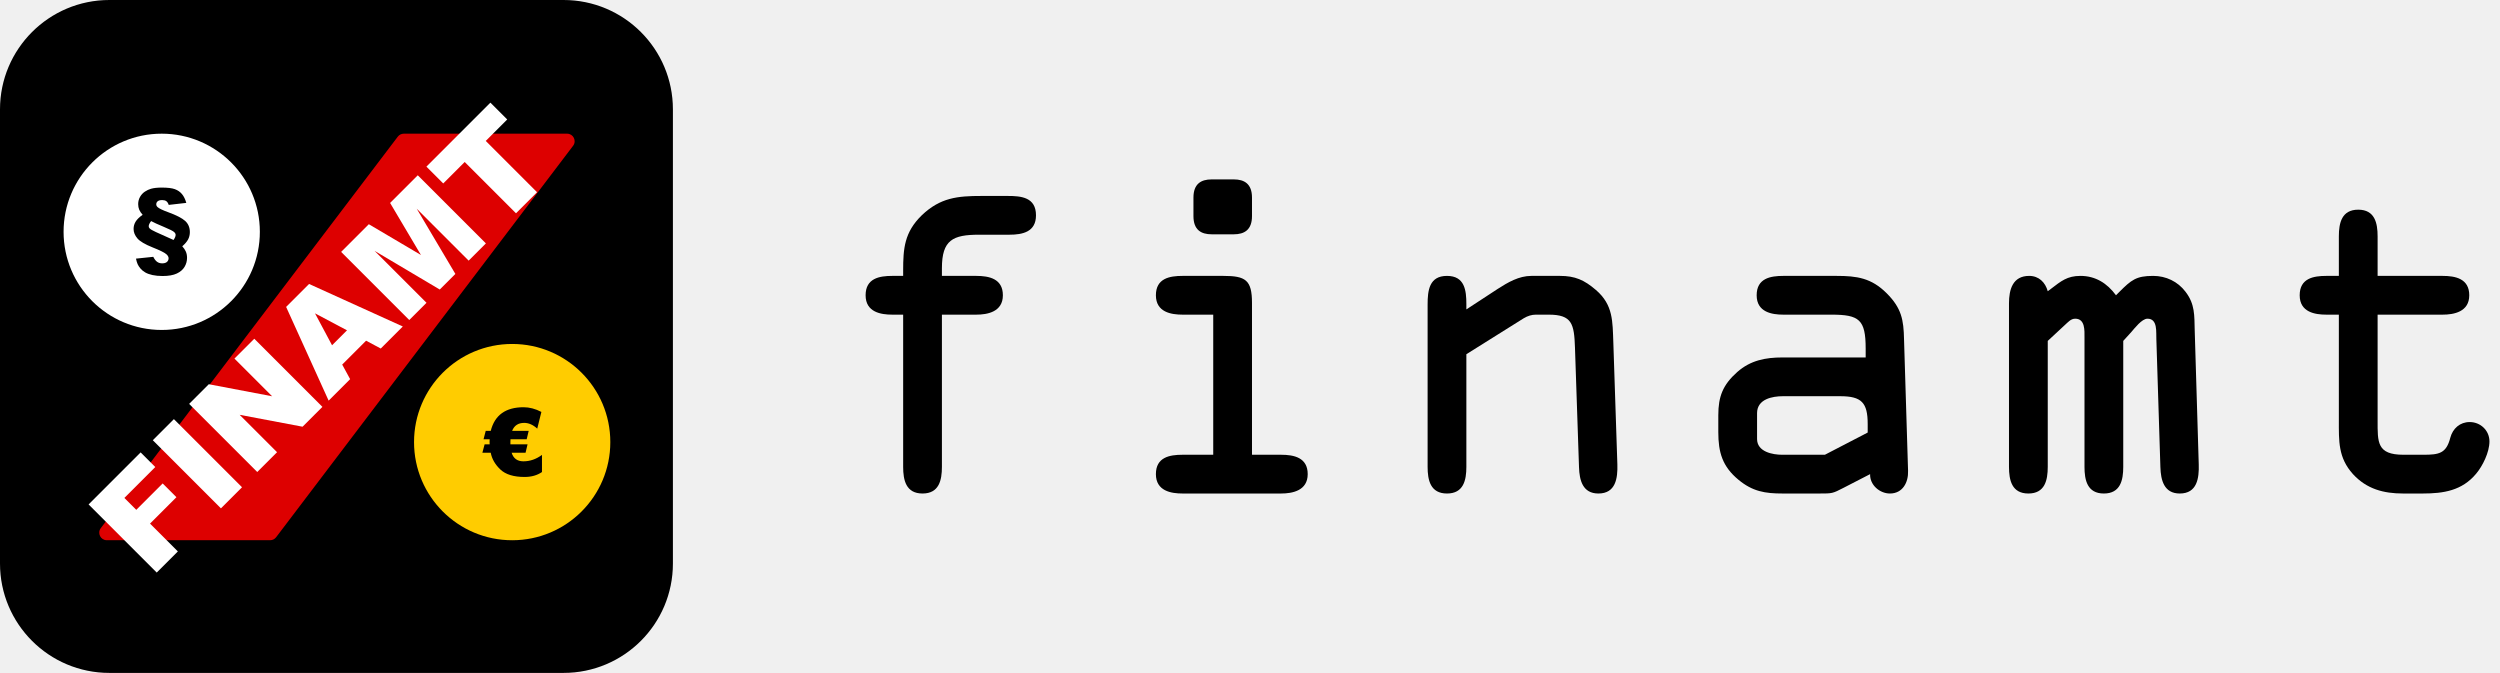
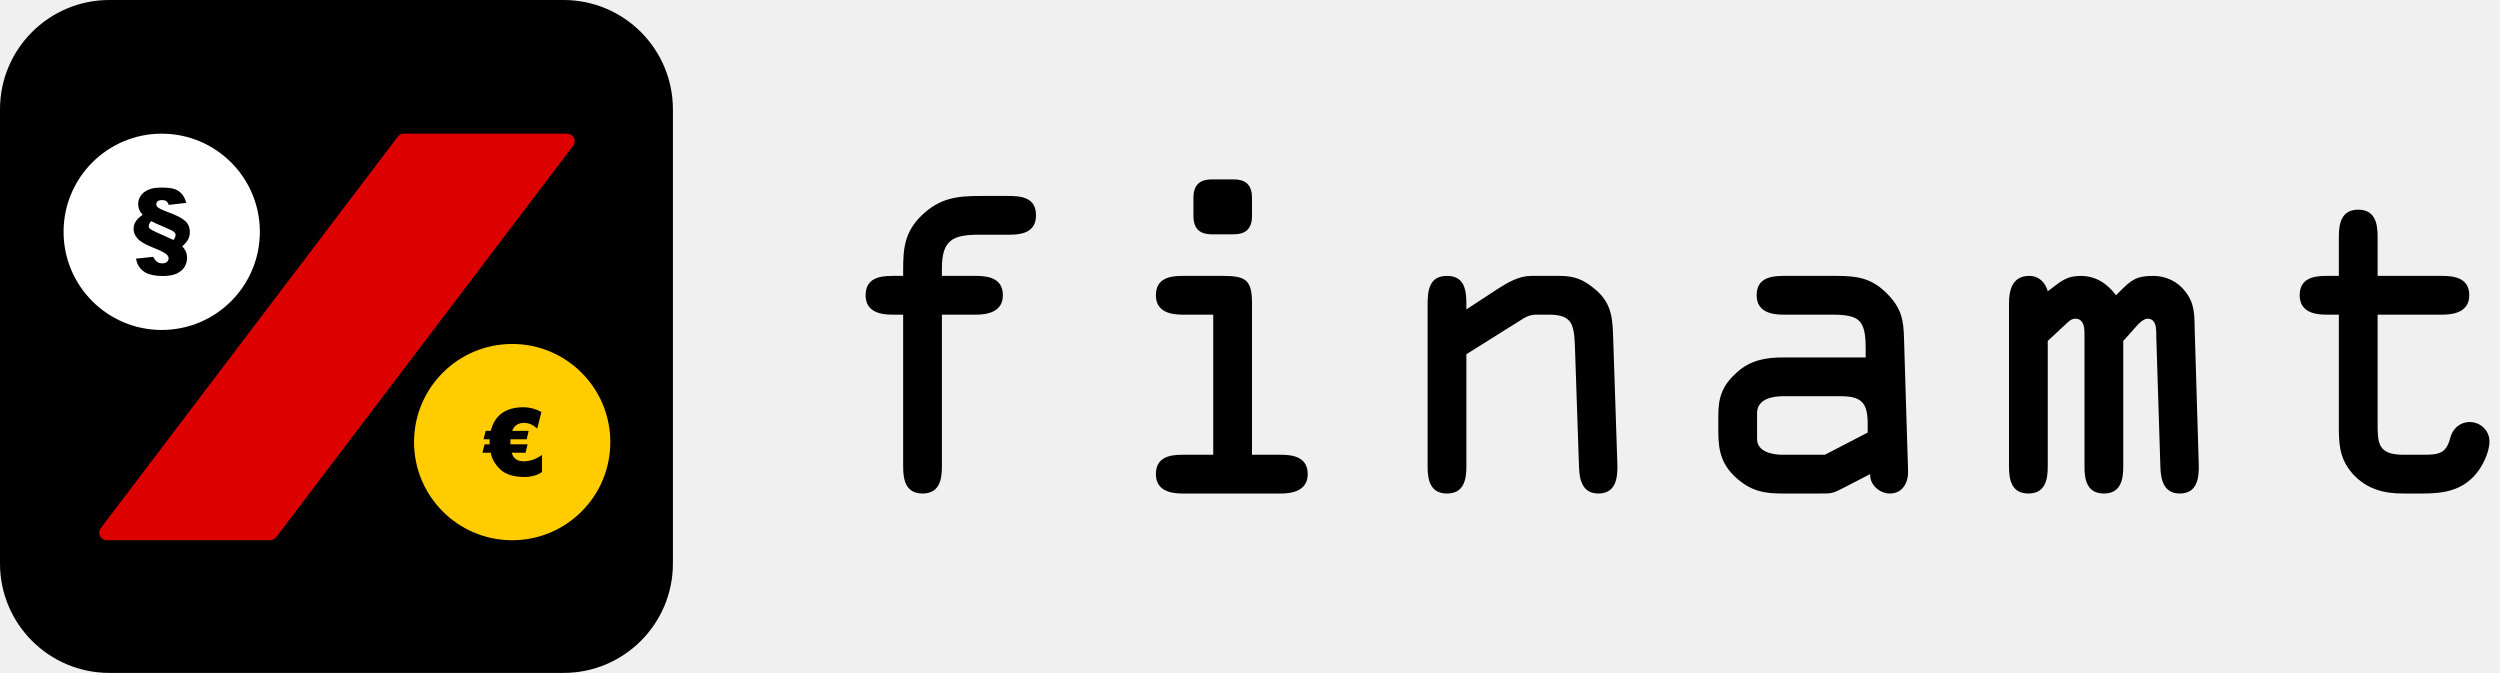
<svg xmlns="http://www.w3.org/2000/svg" id="Layer_1" data-name="Layer 1" viewBox="0 0 1857.6 500">
  <g>
    <rect width="500" height="500" rx="81.27" ry="81.27" />
    <path d="M79.36,401.41h121.35c1.75,0,3.4-.82,4.46-2.22L425.84,108.32c2.8-3.69.17-8.99-4.46-8.99h-121.35c-1.75,0-3.4.82-4.46,2.22L74.89,392.42c-2.8,3.69-.17,8.99,4.46,8.99Z" style="fill: #d00;" />
    <circle cx="120.16" cy="172.25" r="72.92" style="fill: #fff;" />
    <circle cx="380.57" cy="328.5" r="72.92" style="fill: #fc0;" />
    <path d="M138.43,150.75l-13.06,1.5c-.43-1.3-1.03-2.22-1.79-2.77s-1.78-.82-3.06-.82c-1.53,0-2.64.3-3.35.89-.71.59-1.06,1.35-1.06,2.26,0,.78.32,1.46.96,2.05,1.14,1.05,3.8,2.34,8,3.86,5.99,2.19,10.16,4.33,12.51,6.43,2.32,2.12,3.49,4.89,3.49,8.31,0,2.01-.44,3.84-1.33,5.49-.89,1.65-2.32,3.33-4.31,5.04,1.21,1.32,2.1,2.65,2.68,4s.87,2.88.87,4.61c0,2.37-.61,4.59-1.83,6.66-1.22,2.07-3.14,3.73-5.76,4.97-2.62,1.24-6.14,1.86-10.56,1.86-2.83,0-5.34-.24-7.54-.72s-4.01-1.14-5.43-1.98c-1.42-.84-2.6-1.82-3.52-2.92s-1.61-2.16-2.07-3.18c-.46-1.01-.87-2.39-1.23-4.12l12.85-1.34c.82,1.67,1.75,2.9,2.8,3.68,1.05.78,2.33,1.17,3.86,1.17s2.75-.37,3.54-1.09,1.18-1.63,1.18-2.7c0-.91-.47-1.84-1.4-2.77-1.3-1.28-4.78-3.04-10.44-5.28-5.66-2.25-9.44-4.48-11.33-6.69-1.89-2.21-2.84-4.56-2.84-7.05,0-1.96.51-3.77,1.52-5.42,1.01-1.65,2.75-3.35,5.21-5.08-1.16-1.28-2.01-2.53-2.53-3.76-.52-1.23-.79-2.61-.79-4.14,0-1.96.46-3.76,1.38-5.39s2.12-2.93,3.61-3.92c1.48-.98,2.98-1.69,4.51-2.12,2.07-.59,4.74-.89,8-.89,4.35,0,7.6.39,9.76,1.18s3.91,2,5.28,3.64,2.44,3.82,3.21,6.53ZM112.28,164.26c-1.19,1.57-1.78,2.84-1.78,3.8,0,.59.19,1.11.58,1.54.64.73,2.21,1.67,4.72,2.8l13.16,5.92c1.03-1.55,1.54-2.79,1.54-3.73,0-.75-.31-1.43-.92-2.02-.89-.87-3.52-2.21-7.9-4.02-4.38-1.81-7.51-3.24-9.4-4.29Z" />
    <path d="M391.99,330.17l-1.48,6.22h-10.36c1.34,4.26,4.26,6.39,8.75,6.39,4.92,0,9.52-1.59,13.81-4.79v12.75c-3.55,2.44-7.85,3.66-12.89,3.66-8.13,0-14.15-1.86-18.05-5.57-3.9-3.71-6.28-7.86-7.14-12.44h-6.2l1.65-6.22h3.76c-.05-.34-.07-.95-.07-1.81,0-.91.02-1.57.07-1.98h-4.55l1.62-6.22h3.73c2.96-11.71,11.1-17.57,24.4-17.57,4.35,0,8.76,1.16,13.23,3.49l-3.08,12.41c-3.1-2.85-6.33-4.27-9.71-4.27-4.42,0-7.41,1.98-8.96,5.95h12.31l-1.48,6.22h-12.03c-.05.46-.07,1.12-.07,1.98v1.81h12.72Z" />
-     <g id="TEXT">
-       <path d="M65.83,374.82l38.67-38.67,10.88,10.88-22.96,22.96,8.84,8.84,19.61-19.61,10.22,10.22-19.61,19.61,20.68,20.68-15.71,15.71-50.62-50.62Z" style="fill: #fff;" />
-       <path d="M113.54,327.1l15.67-15.67,50.62,50.62-15.67,15.67-50.62-50.62Z" style="fill: #fff;" />
-       <path d="M140.54,300.1l14.6-14.6,47.06,8.94-28-28,14.74-14.74,50.62,50.62-14.74,14.74-46.75-8.84,27.79,27.79-14.71,14.71-50.62-50.62Z" style="fill: #fff;" />
-       <path d="M272.03,253.14l-17.76,17.76,5.89,10.82-15.97,15.97-31.59-69.64,17.06-17.06,69.64,31.6-16.38,16.38-10.89-5.82ZM257.84,245.44l-23.78-12.61,12.67,23.72,11.12-11.12Z" style="fill: #fff;" />
-       <path d="M253.48,187.17l20.57-20.57,38.73,22.87-22.92-38.67,20.56-20.56,50.62,50.62-12.81,12.81-38.6-38.6,28.73,48.47-11.6,11.59-48.45-28.75,38.6,38.6-12.81,12.81-50.62-50.62Z" style="fill: #fff;" />
-       <path d="M316.84,123.81l47.54-47.54,12.5,12.5-15.95,15.95,38.12,38.12-15.64,15.64-38.12-38.12-15.95,15.95-12.5-12.5Z" style="fill: #fff;" />
-     </g>
  </g>
  <g>
    <path d="M671.08,233.8h-8.1c-8.4,0-19.8-1.8-19.8-14.4s10.2-14.4,19.8-14.4h8.1v-3.9c0-16.5.9-28.5,13.8-41.1,13.8-13.2,26.7-14.4,44.4-14.4h19.5c9.9,0,21,.9,21,14.4,0,12.3-9.9,14.4-19.8,14.4h-22.5c-19.5,0-27.6,3.9-27.6,24.9v5.7h25.5c9.6,0,19.8,2.1,19.8,14.4s-11.4,14.4-19.8,14.4h-25.5v113.1c0,9.9-2.1,19.8-14.4,19.8s-14.4-9.9-14.4-19.8v-113.1Z" />
    <path d="M930.28,337.9h21.6c9.6,0,19.8,2.1,19.8,14.4s-11.4,14.4-19.8,14.4h-73.2c-8.4,0-19.8-1.8-19.8-14.4s10.2-14.4,19.8-14.4h22.8v-104.1h-22.8c-8.4,0-19.8-1.8-19.8-14.4s10.2-14.4,19.8-14.4h30.3c16.5,0,21.3,3,21.3,20.1v112.8ZM886.78,146.8c0-10.2,5.7-13.5,13.5-13.5h16.5c7.8,0,13.5,3.3,13.5,13.5v13.8c0,10.2-5.7,13.5-13.5,13.5h-16.5c-7.8,0-13.5-3.3-13.5-13.5v-13.8Z" />
    <path d="M1089.57,263.2v83.7c0,9.9-2.1,19.8-14.4,19.8s-14.4-9.9-14.4-19.8v-120.6c0-10.5,1.2-21.3,14.4-21.3s14.4,10.8,14.4,21v3.9l23.4-15.3c7.5-4.8,15.6-9.6,24.9-9.6h21.3c11.1,0,18,3,26.7,10.5,12.9,11.1,12.3,23.4,12.9,39l3,90.6c.3,10.2-1.2,21.6-14.1,21.6-11.7,0-14.1-9.9-14.4-19.5l-3-88.8c-.6-17.7-2.1-24.6-19.5-24.6h-9.6c-3,0-6,.9-9,2.7l-42.6,26.7Z" />
    <path d="M1325.07,233.8c-8.4,0-19.8-1.8-19.8-14.4s10.2-14.4,19.8-14.4h39.6c15,0,25.8,1.5,37.2,12.9,11.1,11.1,12.6,19.8,12.9,34.2l3,97.8c.3,8.4-3.9,16.8-13.5,16.8-7.5,0-15-6.3-14.7-14.4l-19.8,10.2c-8.1,4.2-8.4,4.2-17.7,4.2h-27.6c-12.9,0-22.2-1.5-32.7-10.2-12-9.9-15-20.4-15-35.4v-12.6c0-13.8,3.3-22.5,14.1-32.1,9.9-8.7,21-10.8,33.6-10.8h61.8v-6.6c0-21.6-4.8-25.2-25.5-25.2h-35.7ZM1324.77,294.4c-7.8,0-19.2,2.1-19.2,12.6v19.2c0,9.6,11.7,11.7,18.6,11.7h31.8l31.8-16.5v-6.3c0-15.9-4.5-20.7-20.4-20.7h-42.6Z" />
    <path d="M1577.66,253.3v93.6c0,9.9-2.1,19.8-14.4,19.8s-14.4-9.9-14.4-19.8v-96.3c0-4.8.6-13.8-6.9-13.8-3.3,0-5.4,2.7-7.8,4.8l-12.6,11.7v93.6c0,9.9-2.1,19.8-14.4,19.8s-14.4-9.9-14.4-19.8v-121.5c0-10.2,2.7-20.4,15-20.4,7.2,0,12,4.8,13.8,11.4l2.4-1.8c7.5-5.7,12-9.6,21.9-9.6,11.1,0,19.8,5.4,26.4,14.4l2.4-2.4c9-9,12.6-12,25.2-12,9.6,0,18.3,4.2,24,11.7,7.2,9.3,6.6,17.7,6.9,28.8l3,99.6c.3,10.2-1.2,21.6-14.1,21.6-11.7,0-14.1-9.9-14.4-19.5l-3-95.1c-.3-5.1,1.2-15.3-6.6-15.3-4.2,0-9.6,7.2-12,9.9l-6,6.6Z" />
    <path d="M1766.66,312.4c0,16.2-.6,25.5,19.2,25.5h14.7c11.7,0,17.1-.9,20.1-12.6,1.8-6.9,7.2-11.7,14.4-11.7,8.1,0,14.7,6.3,14.7,14.4s-5.1,18.3-9.9,24c-10.5,12.6-24.3,14.7-39.6,14.7h-14.7c-14.4,0-27-3.3-37.2-14.4-11.1-12.3-10.5-24.6-10.5-40.2v-78.3h-9.3c-8.4,0-19.8-1.8-19.8-14.4s10.2-14.4,19.8-14.4h9.3v-29.4c0-9.9,2.1-19.8,14.4-19.8s14.4,9.9,14.4,19.8v29.4h48.3c9.6,0,19.8,2.1,19.8,14.4s-11.4,14.4-19.8,14.4h-48.3v78.6Z" />
  </g>
</svg>
